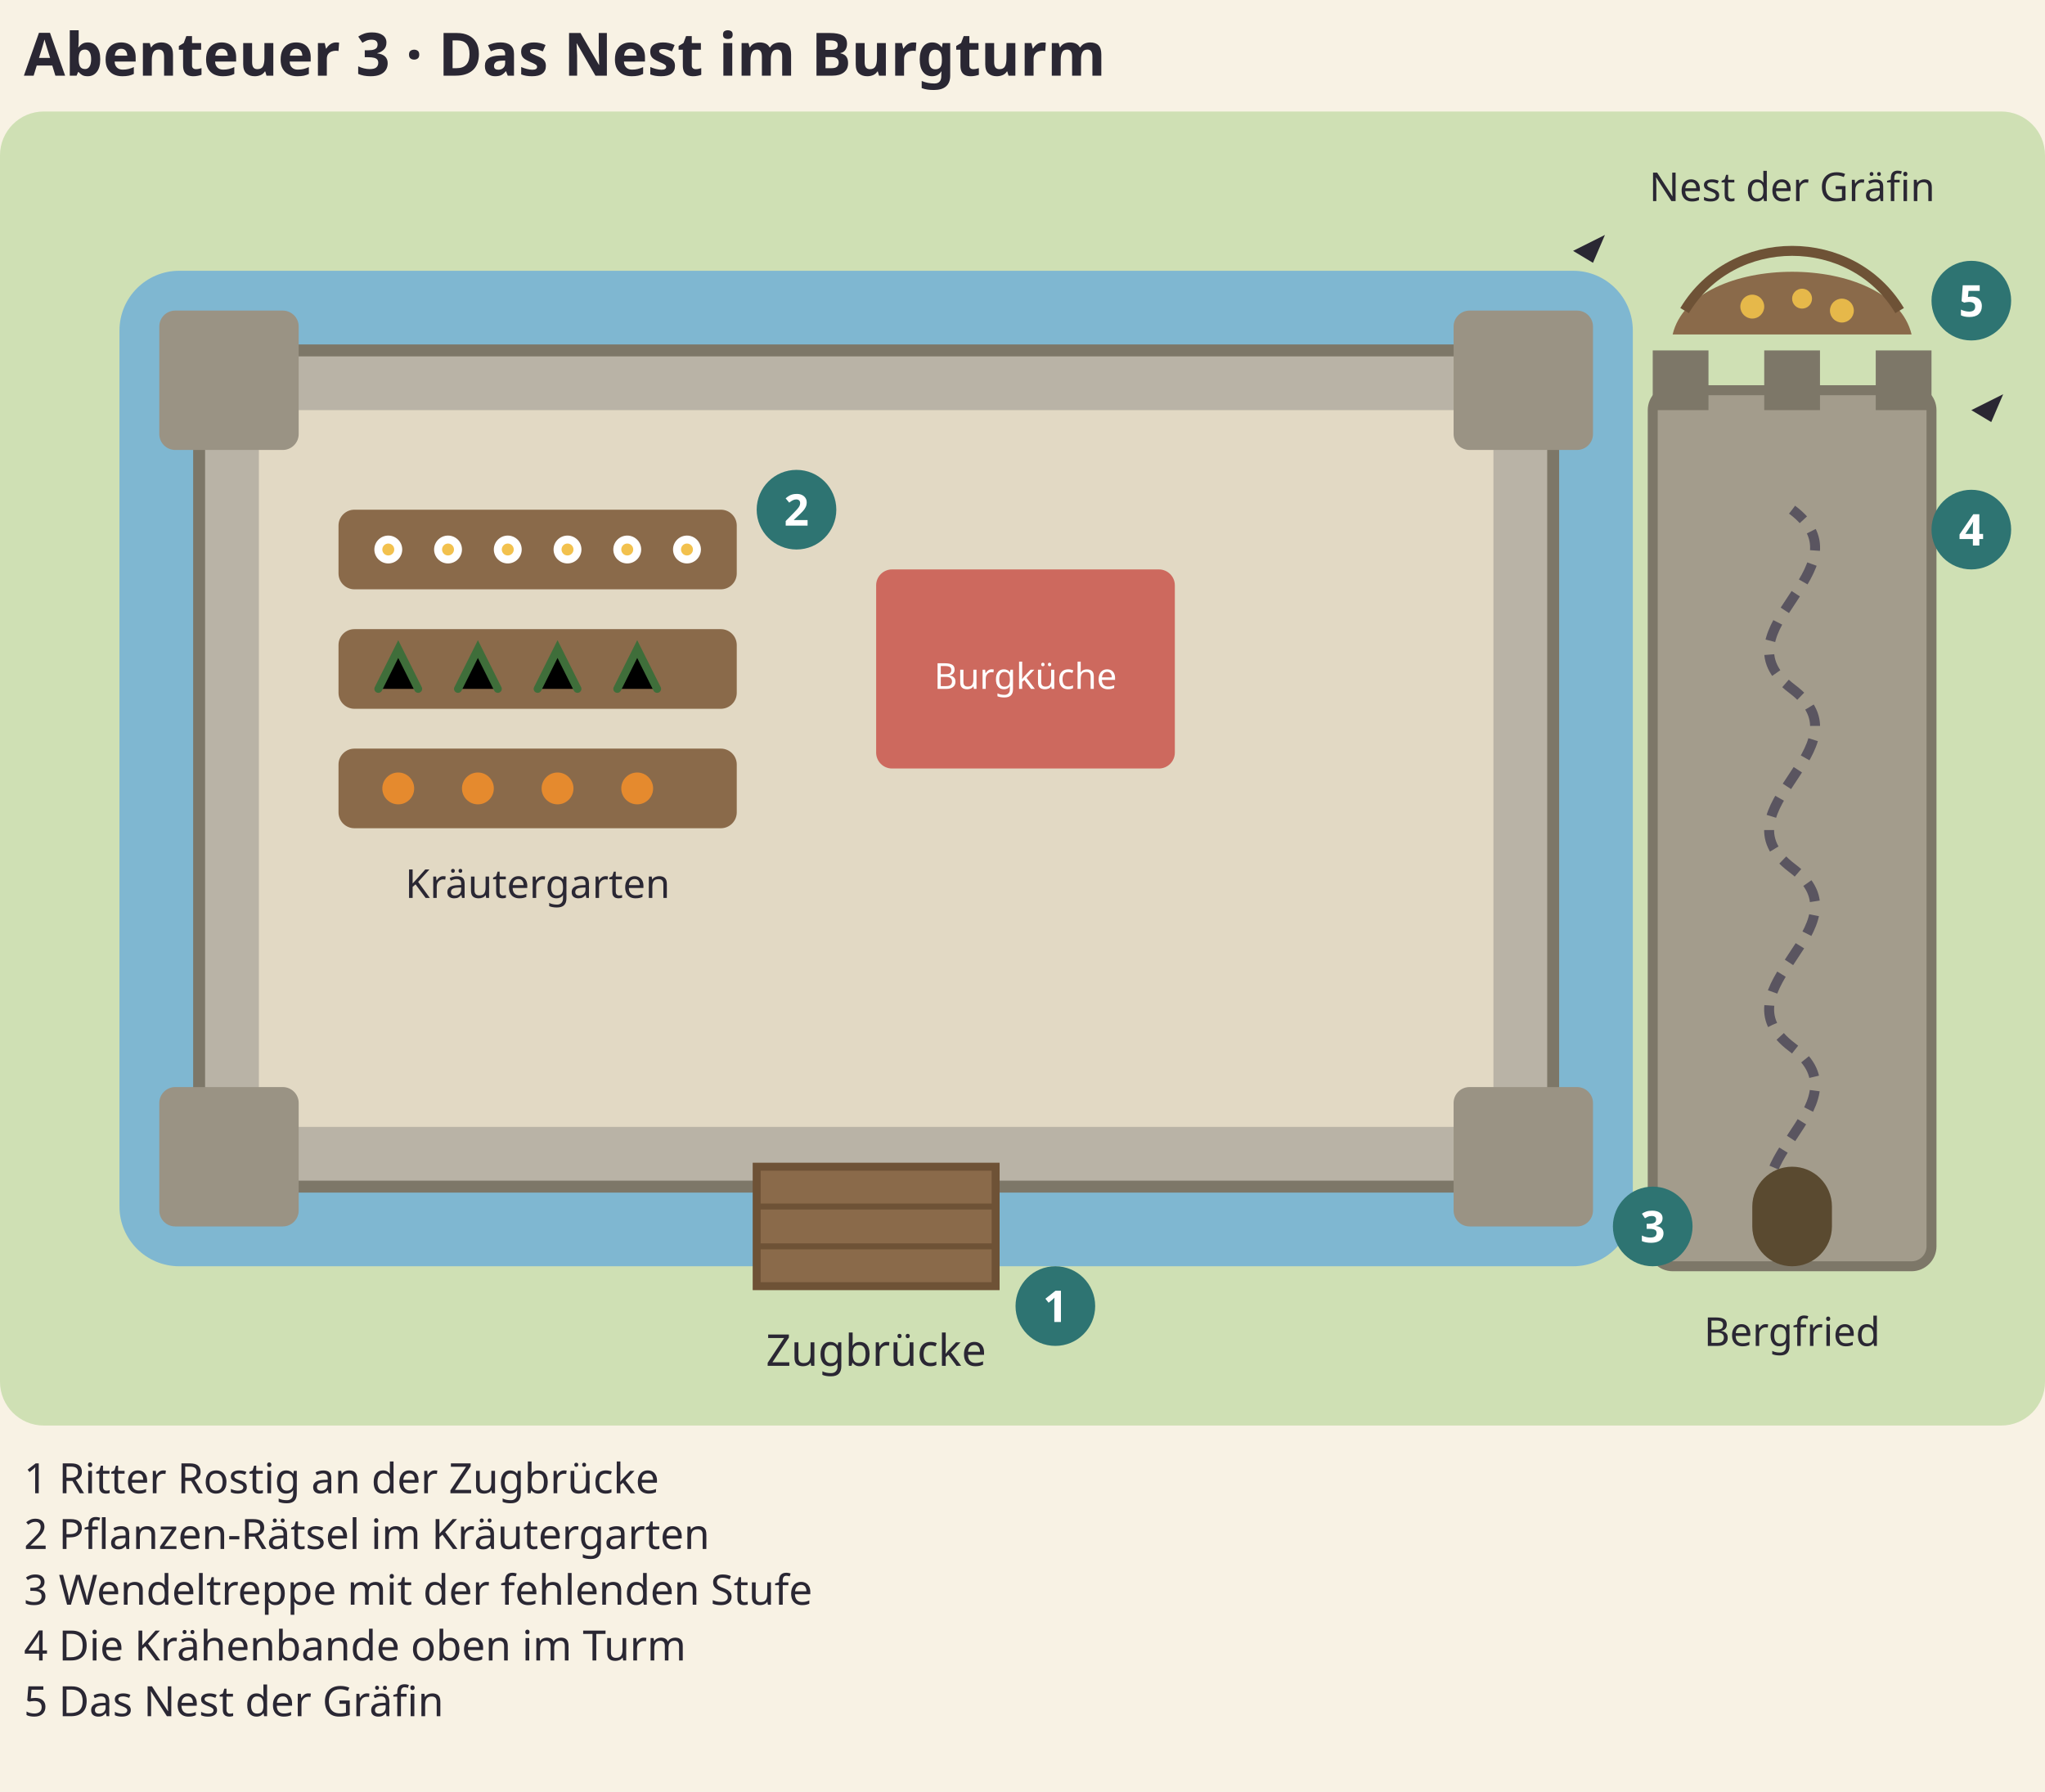
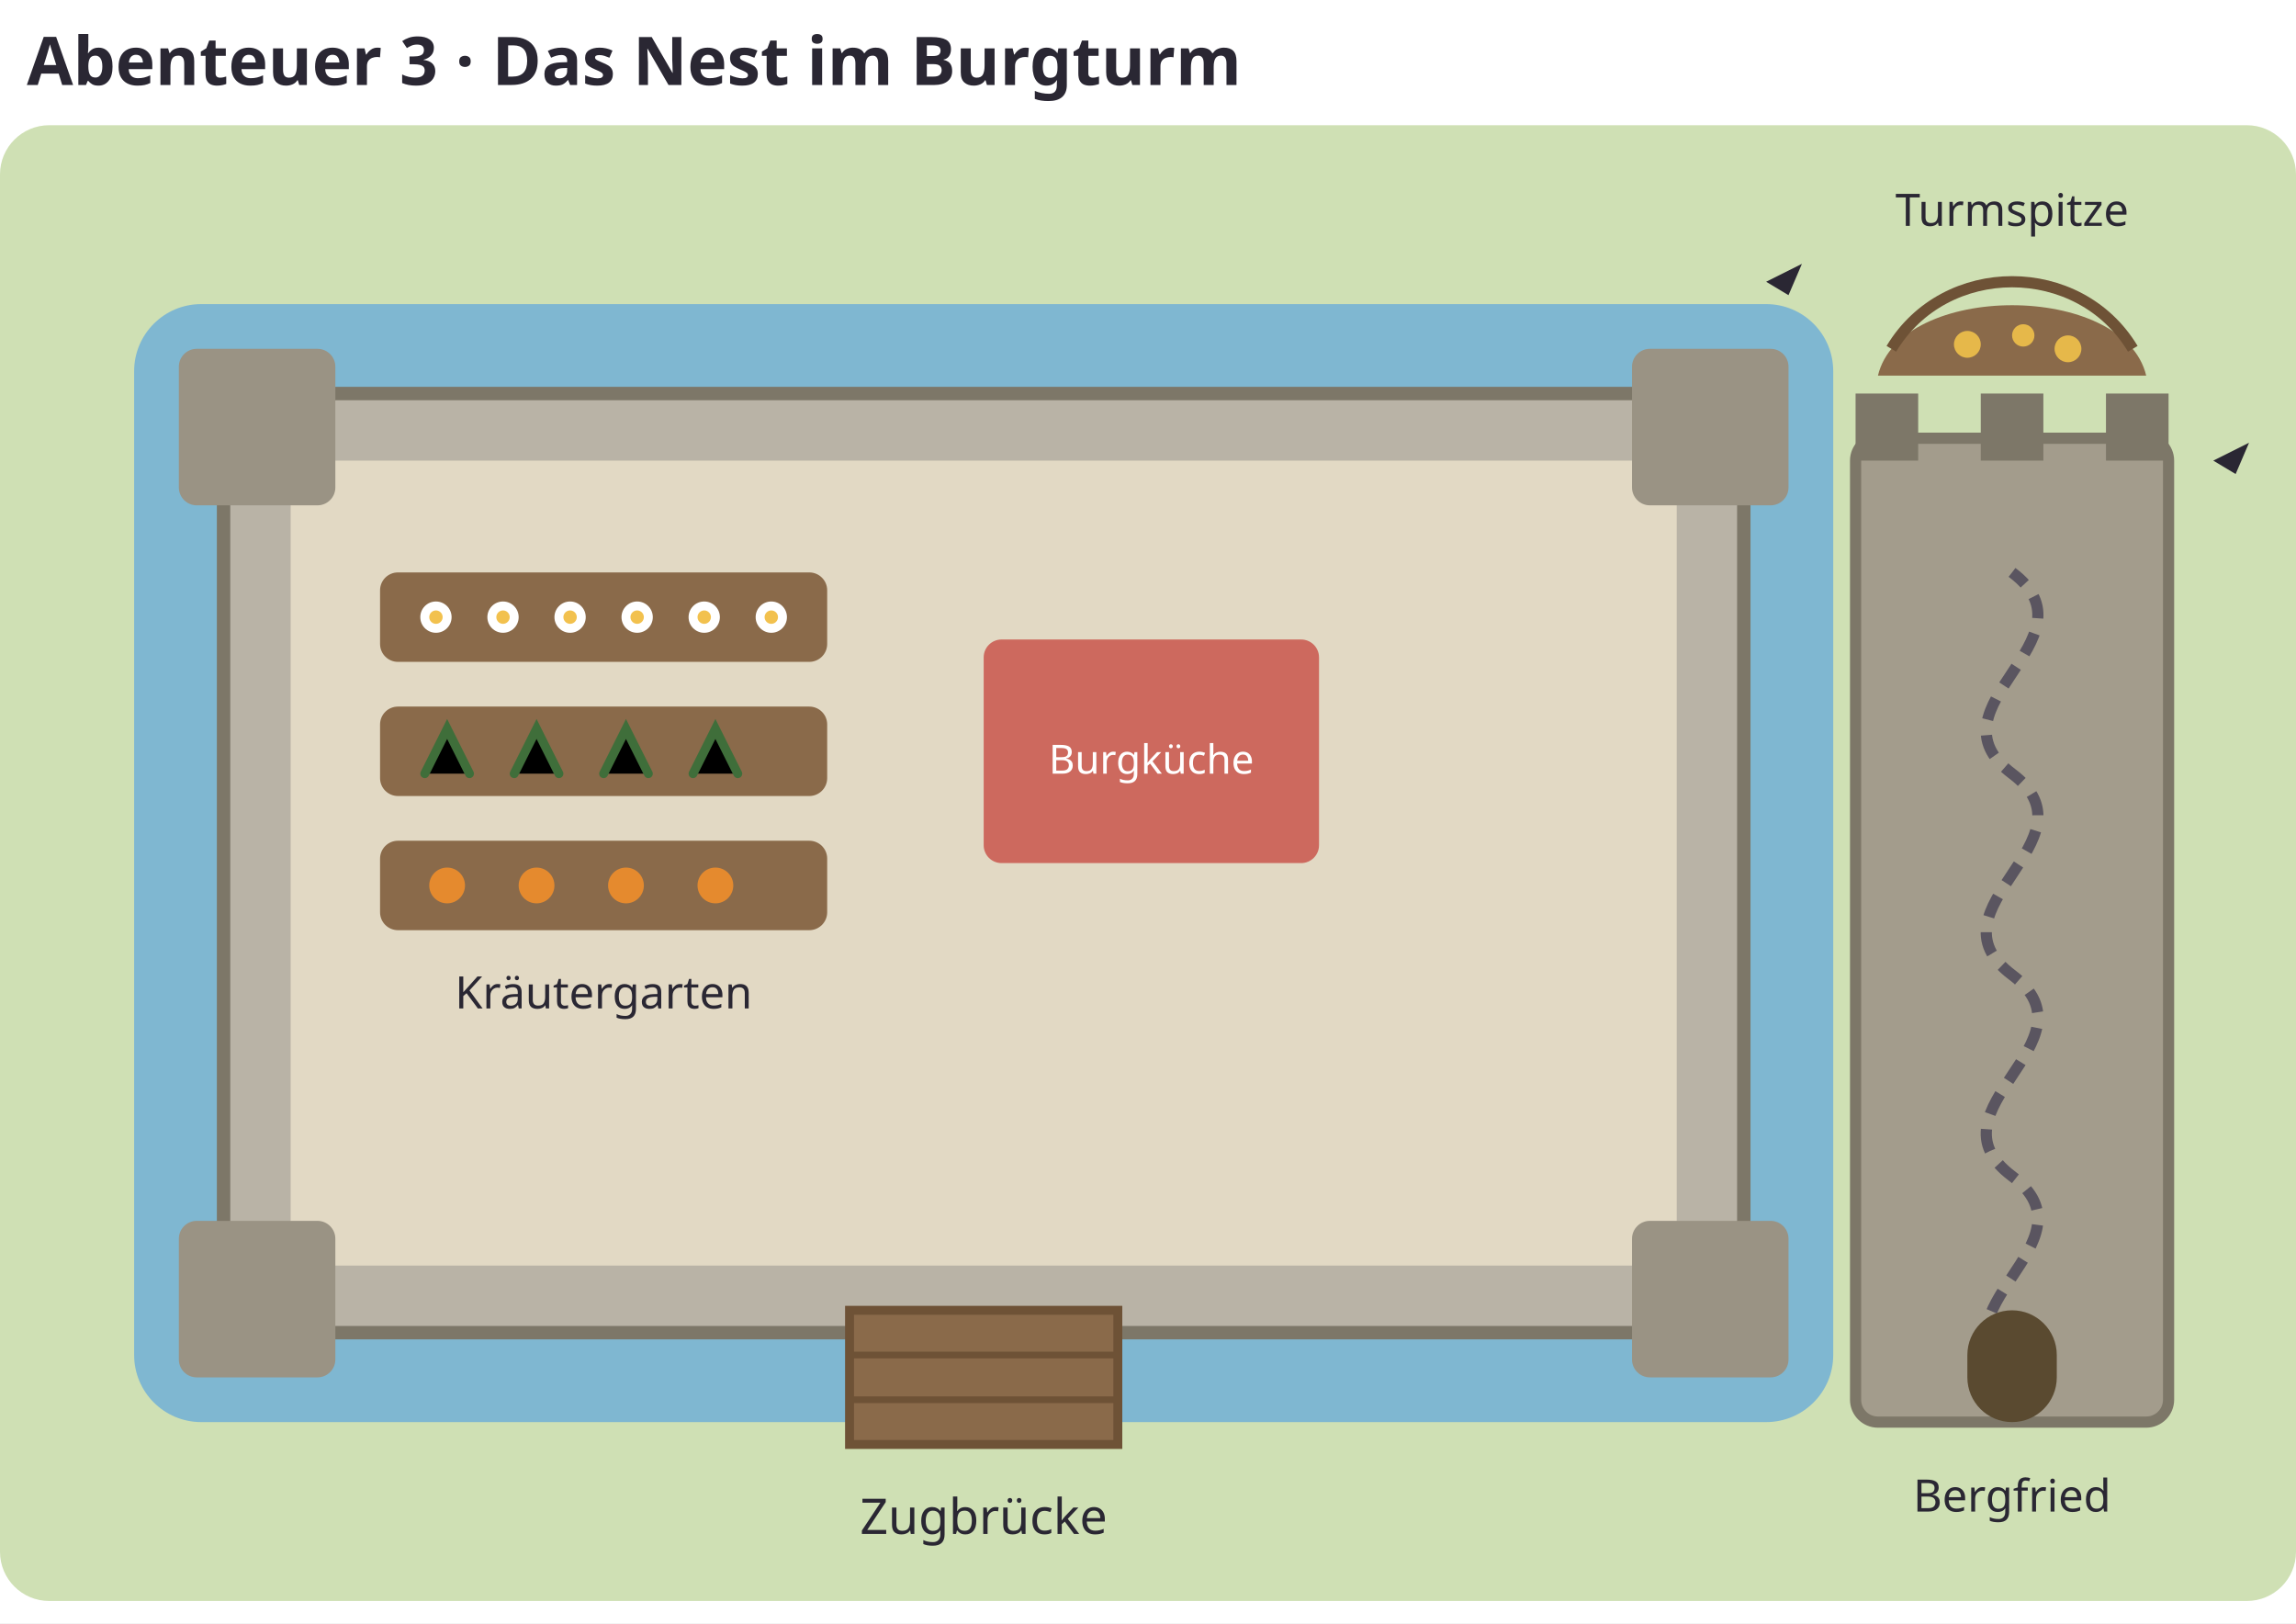
- <svg xmlns="http://www.w3.org/2000/svg" viewBox="0 0 1027 900" width="1027" height="900" role="img" aria-label="Abenteuer 3 · Das Nest im Burgturm">
-   <rect width="1027" height="900" fill="#F8F2E4" />
+ <svg xmlns="http://www.w3.org/2000/svg" viewBox="0 0 1027 726" width="1027" height="726" role="img" aria-label="Abenteuer 3 · Das Nest im Burgturm">
+   <rect width="1027" height="726" fill="#FFFFFF" />
  <text x="12" y="38" font-family="Fredoka, sans-serif" font-size="30" font-weight="600" fill="#2A2733">Abenteuer 3 · Das Nest im Burgturm</text>
  <g transform="translate(0,56)">
    <rect x="0" y="0" width="1027" height="660" rx="22" fill="#CFE0B4" />
    <rect x="60" y="80" width="760" height="500" rx="30" fill="#7FB7D1" />
    <rect x="100" y="120" width="680" height="420" rx="14" fill="#B9B3A6" stroke="#7D7768" stroke-width="6" />
    <rect x="130" y="150" width="620" height="360" rx="8" fill="#E2D9C4" />
    <g fill="#9A9384">
      <rect x="80" y="100" width="70" height="70" rx="8" />
      <rect x="730" y="100" width="70" height="70" rx="8" />
      <rect x="80" y="490" width="70" height="70" rx="8" />
      <rect x="730" y="490" width="70" height="70" rx="8" />
    </g>
    <rect x="380" y="530" width="120" height="60" fill="#8A6A4A" stroke="#6E5236" stroke-width="4" />
    <g stroke="#6E5236" stroke-width="3">
      <line x1="380" y1="550" x2="500" y2="550" />
      <line x1="380" y1="570" x2="500" y2="570" />
    </g>
    <text x="440" y="630" text-anchor="middle" font-family="Fredoka, sans-serif" font-size="22" fill="#2A2733">Zugbrücke</text>
    <g>
      <rect x="170" y="200" width="200" height="40" rx="8" fill="#8A6A4A" />
      <rect x="170" y="260" width="200" height="40" rx="8" fill="#8A6A4A" />
      <rect x="170" y="320" width="200" height="40" rx="8" fill="#8A6A4A" />
      <g fill="#FFFFFF">
        <circle cx="195" cy="220" r="7" />
        <circle cx="225" cy="220" r="7" />
        <circle cx="255" cy="220" r="7" />
        <circle cx="285" cy="220" r="7" />
        <circle cx="315" cy="220" r="7" />
        <circle cx="345" cy="220" r="7" />
      </g>
      <g fill="#F2C14E">
        <circle cx="195" cy="220" r="3" />
        <circle cx="225" cy="220" r="3" />
        <circle cx="255" cy="220" r="3" />
        <circle cx="285" cy="220" r="3" />
        <circle cx="315" cy="220" r="3" />
        <circle cx="345" cy="220" r="3" />
      </g>
      <g stroke="#3F6E3A" stroke-width="4" stroke-linecap="round">
        <path d="M190 290 L200 270 L210 290 M230 290 L240 270 L250 290 M270 290 L280 270 L290 290 M310 290 L320 270 L330 290" />
      </g>
      <g fill="#E58A2E">
        <circle cx="200" cy="340" r="8" />
        <circle cx="240" cy="340" r="8" />
        <circle cx="280" cy="340" r="8" />
        <circle cx="320" cy="340" r="8" />
      </g>
    </g>
    <text x="270" y="395" text-anchor="middle" font-family="Fredoka, sans-serif" font-size="20" fill="#2A2733">Kräutergarten</text>
    <rect x="440" y="230" width="150" height="100" rx="8" fill="#C9564C" opacity="0.85" />
    <text x="515" y="290" text-anchor="middle" font-family="Fredoka, sans-serif" font-size="18" fill="#FFFFFF">Burgküche</text>
    <rect x="830" y="140" width="140" height="440" rx="10" fill="#A39C8C" stroke="#7D7768" stroke-width="5" />
    <g fill="#7D7768">
      <rect x="830" y="120" width="28" height="30" />
      <rect x="886" y="120" width="28" height="30" />
      <rect x="942" y="120" width="28" height="30" />
    </g>
    <path d="M900 560 C860 530 940 500 900 470 C860 440 940 410 900 380 C860 350 940 320 900 290 C860 260 940 230 900 200" stroke="#5A5560" stroke-width="5" stroke-dasharray="10 7" fill="none" />
    <rect x="880" y="530" width="40" height="50" rx="20" fill="#5A4A30" />
    <text x="900" y="620" text-anchor="middle" font-family="Fredoka, sans-serif" font-size="20" fill="#2A2733">Bergfried</text>
    <path d="M840 112 C850 70 950 70 960 112 Z" fill="#8A6A4A" />
    <path d="M846 100 C870 60 930 60 954 100" stroke="#6E5236" stroke-width="5" fill="none" />
    <g fill="#E6B84A">
      <circle cx="880" cy="98" r="6" />
      <circle cx="905" cy="94" r="5" />
      <circle cx="925" cy="100" r="6" />
    </g>
-     <text x="900" y="45" text-anchor="middle" font-family="Fredoka, sans-serif" font-size="20" fill="#2A2733">Nest der Gräfin</text>
+     <text x="900" y="45" text-anchor="middle" font-family="Fredoka, sans-serif" font-size="20" fill="#2A2733">Turmspitze</text>
    <g fill="#2A2733">
      <path d="M790 70 L806 62 L800 76 Z" />
      <path d="M990 150 L1006 142 L1000 156 Z" />
    </g>
-     <g font-family="Fredoka, sans-serif" font-size="22" font-weight="600" text-anchor="middle" fill="#FFFFFF">
-       <circle cx="530" cy="600" r="20" fill="#2E7472" />
-       <text x="530" y="608">1</text>
-       <circle cx="400" cy="200" r="20" fill="#2E7472" />
-       <text x="400" y="208">2</text>
-       <circle cx="830" cy="560" r="20" fill="#2E7472" />
-       <text x="830" y="568">3</text>
-       <circle cx="990" cy="210" r="20" fill="#2E7472" />
-       <text x="990" y="218">4</text>
-       <circle cx="990" cy="95" r="20" fill="#2E7472" />
-       <text x="990" y="103">5</text>
-     </g>
  </g>
-   <text x="12" y="750" font-family="Nunito, sans-serif" font-size="21" fill="#2A2733">1 Ritter Rostig an der Zugbrücke</text>
-   <text x="12" y="778" font-family="Nunito, sans-serif" font-size="21" fill="#2A2733">2 Pflanzen-Rätsel im Kräutergarten</text>
-   <text x="12" y="806" font-family="Nunito, sans-serif" font-size="21" fill="#2A2733">3 Wendeltreppe mit der fehlenden Stufe</text>
-   <text x="12" y="834" font-family="Nunito, sans-serif" font-size="21" fill="#2A2733">4 Die Krähenbande oben im Turm</text>
-   <text x="12" y="862" font-family="Nunito, sans-serif" font-size="21" fill="#2A2733">5 Das Nest der Gräfin</text>
</svg>
